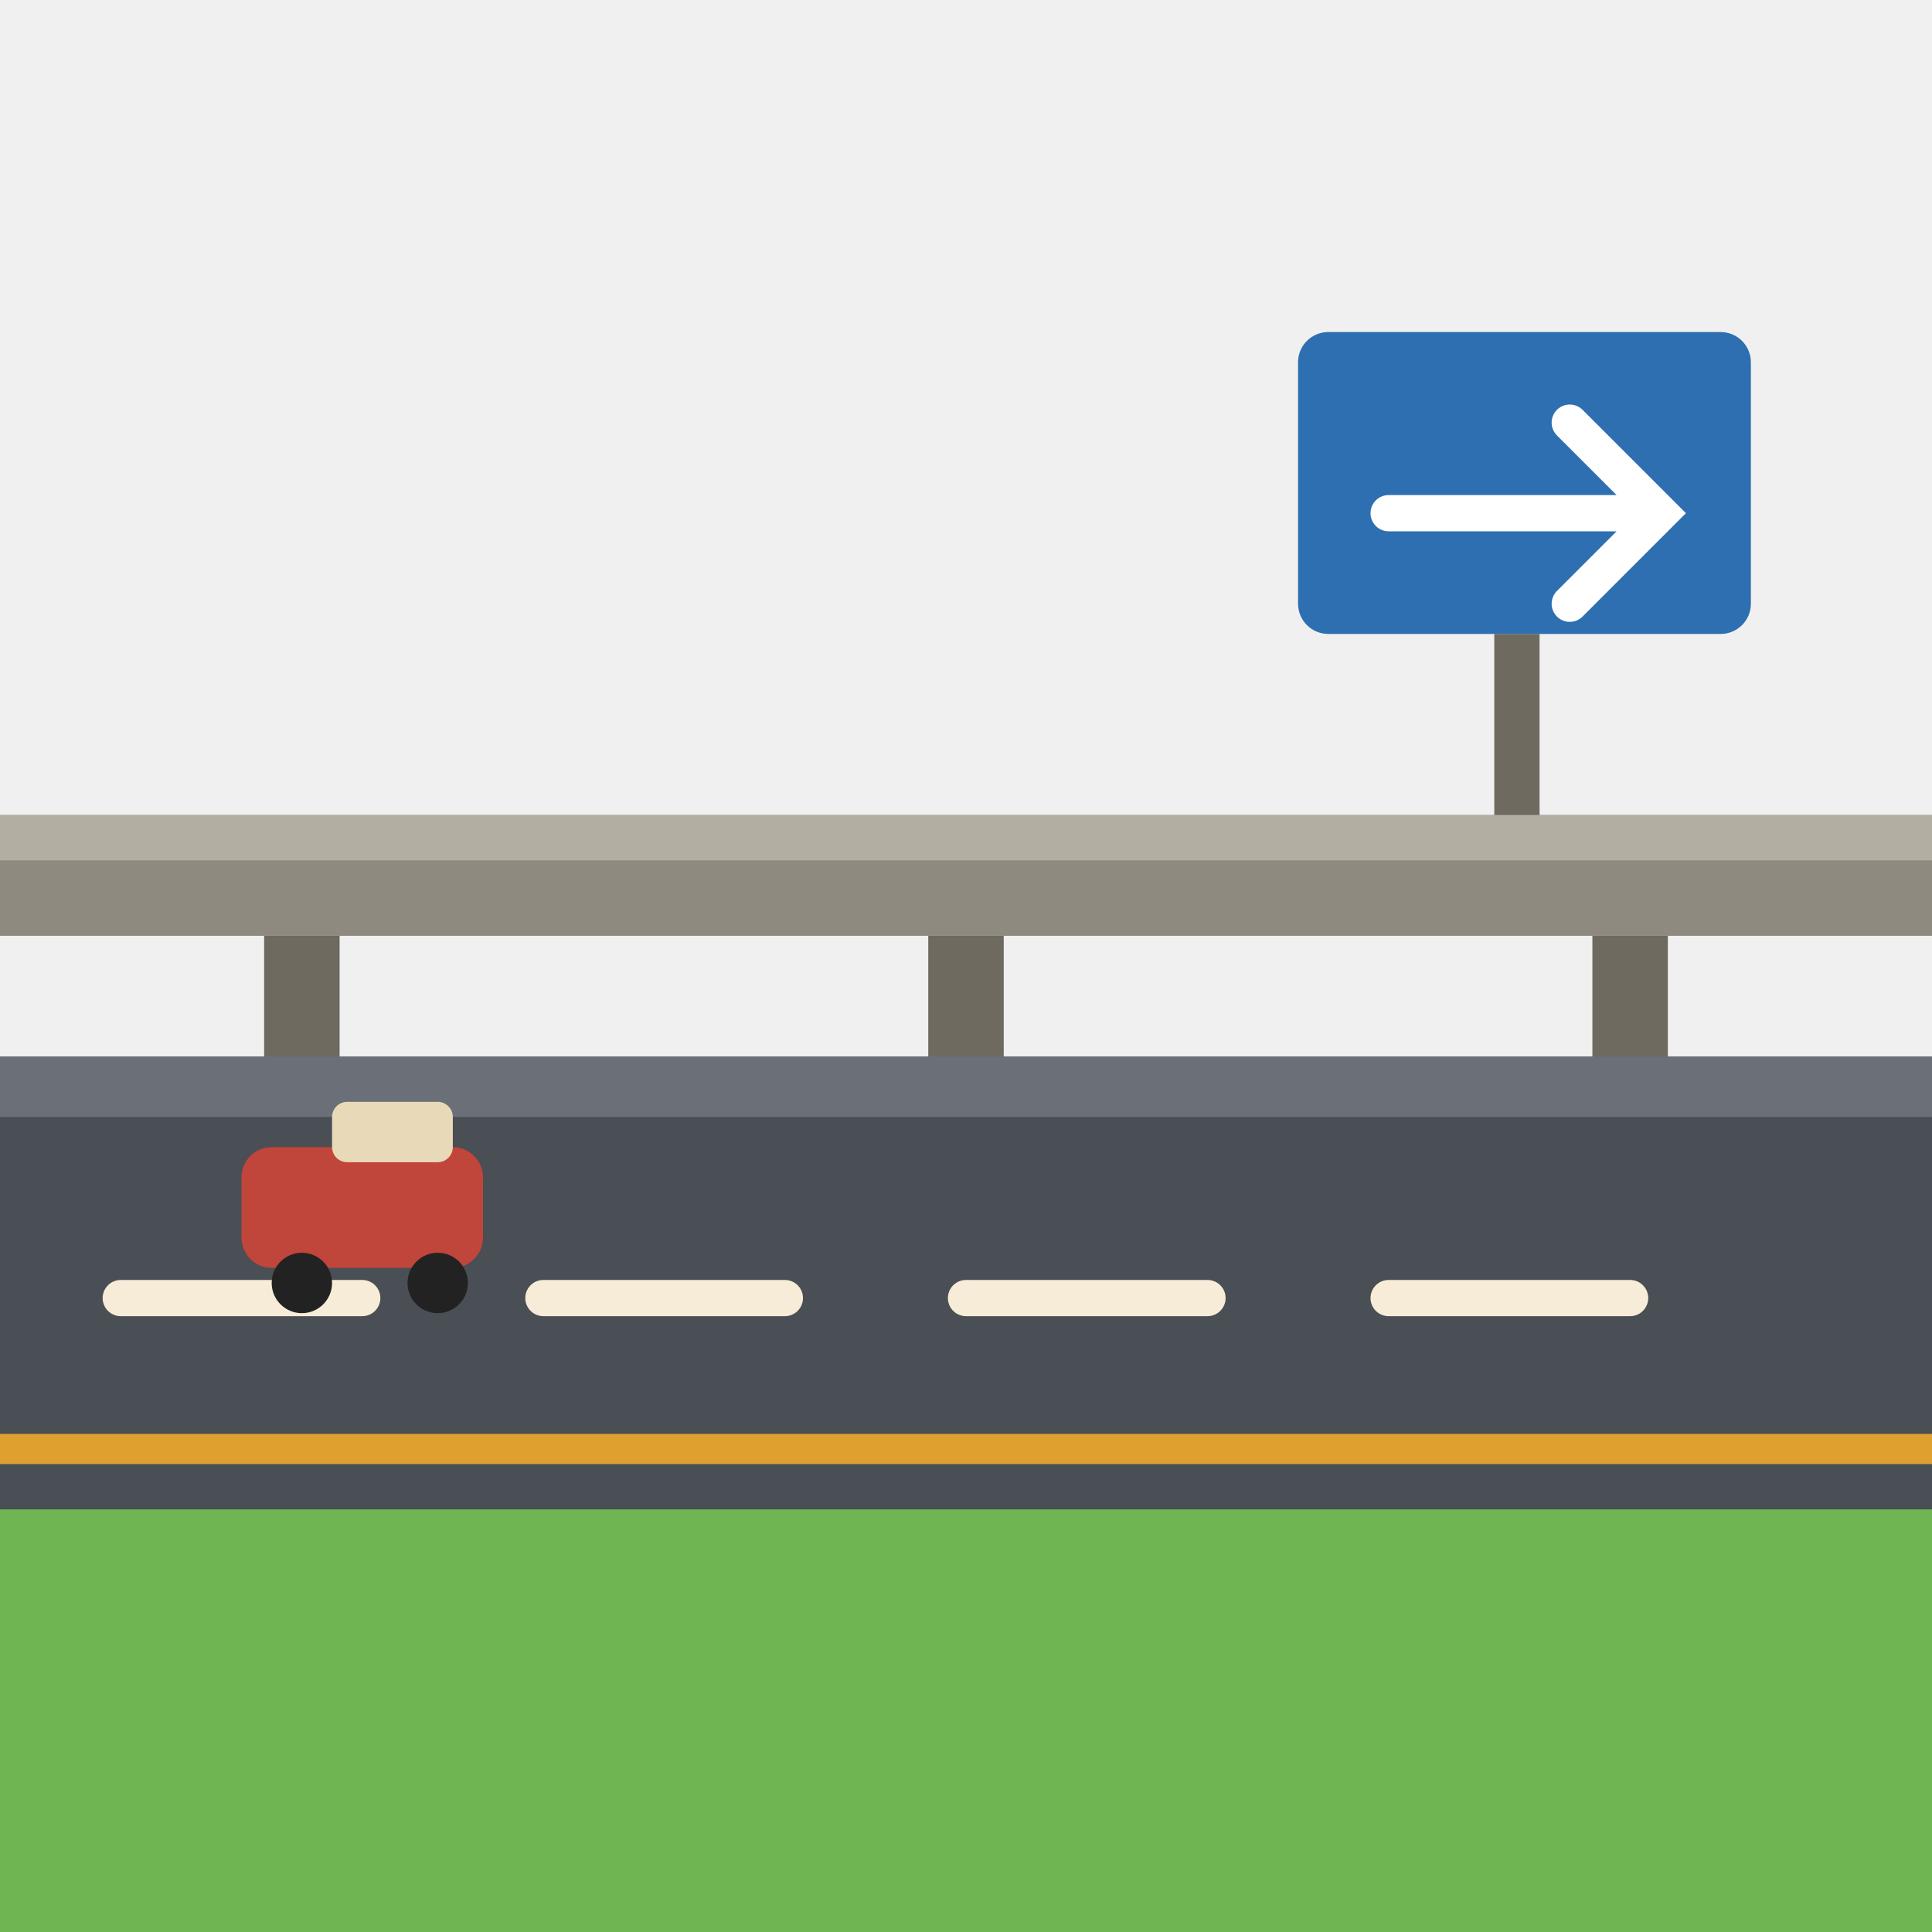
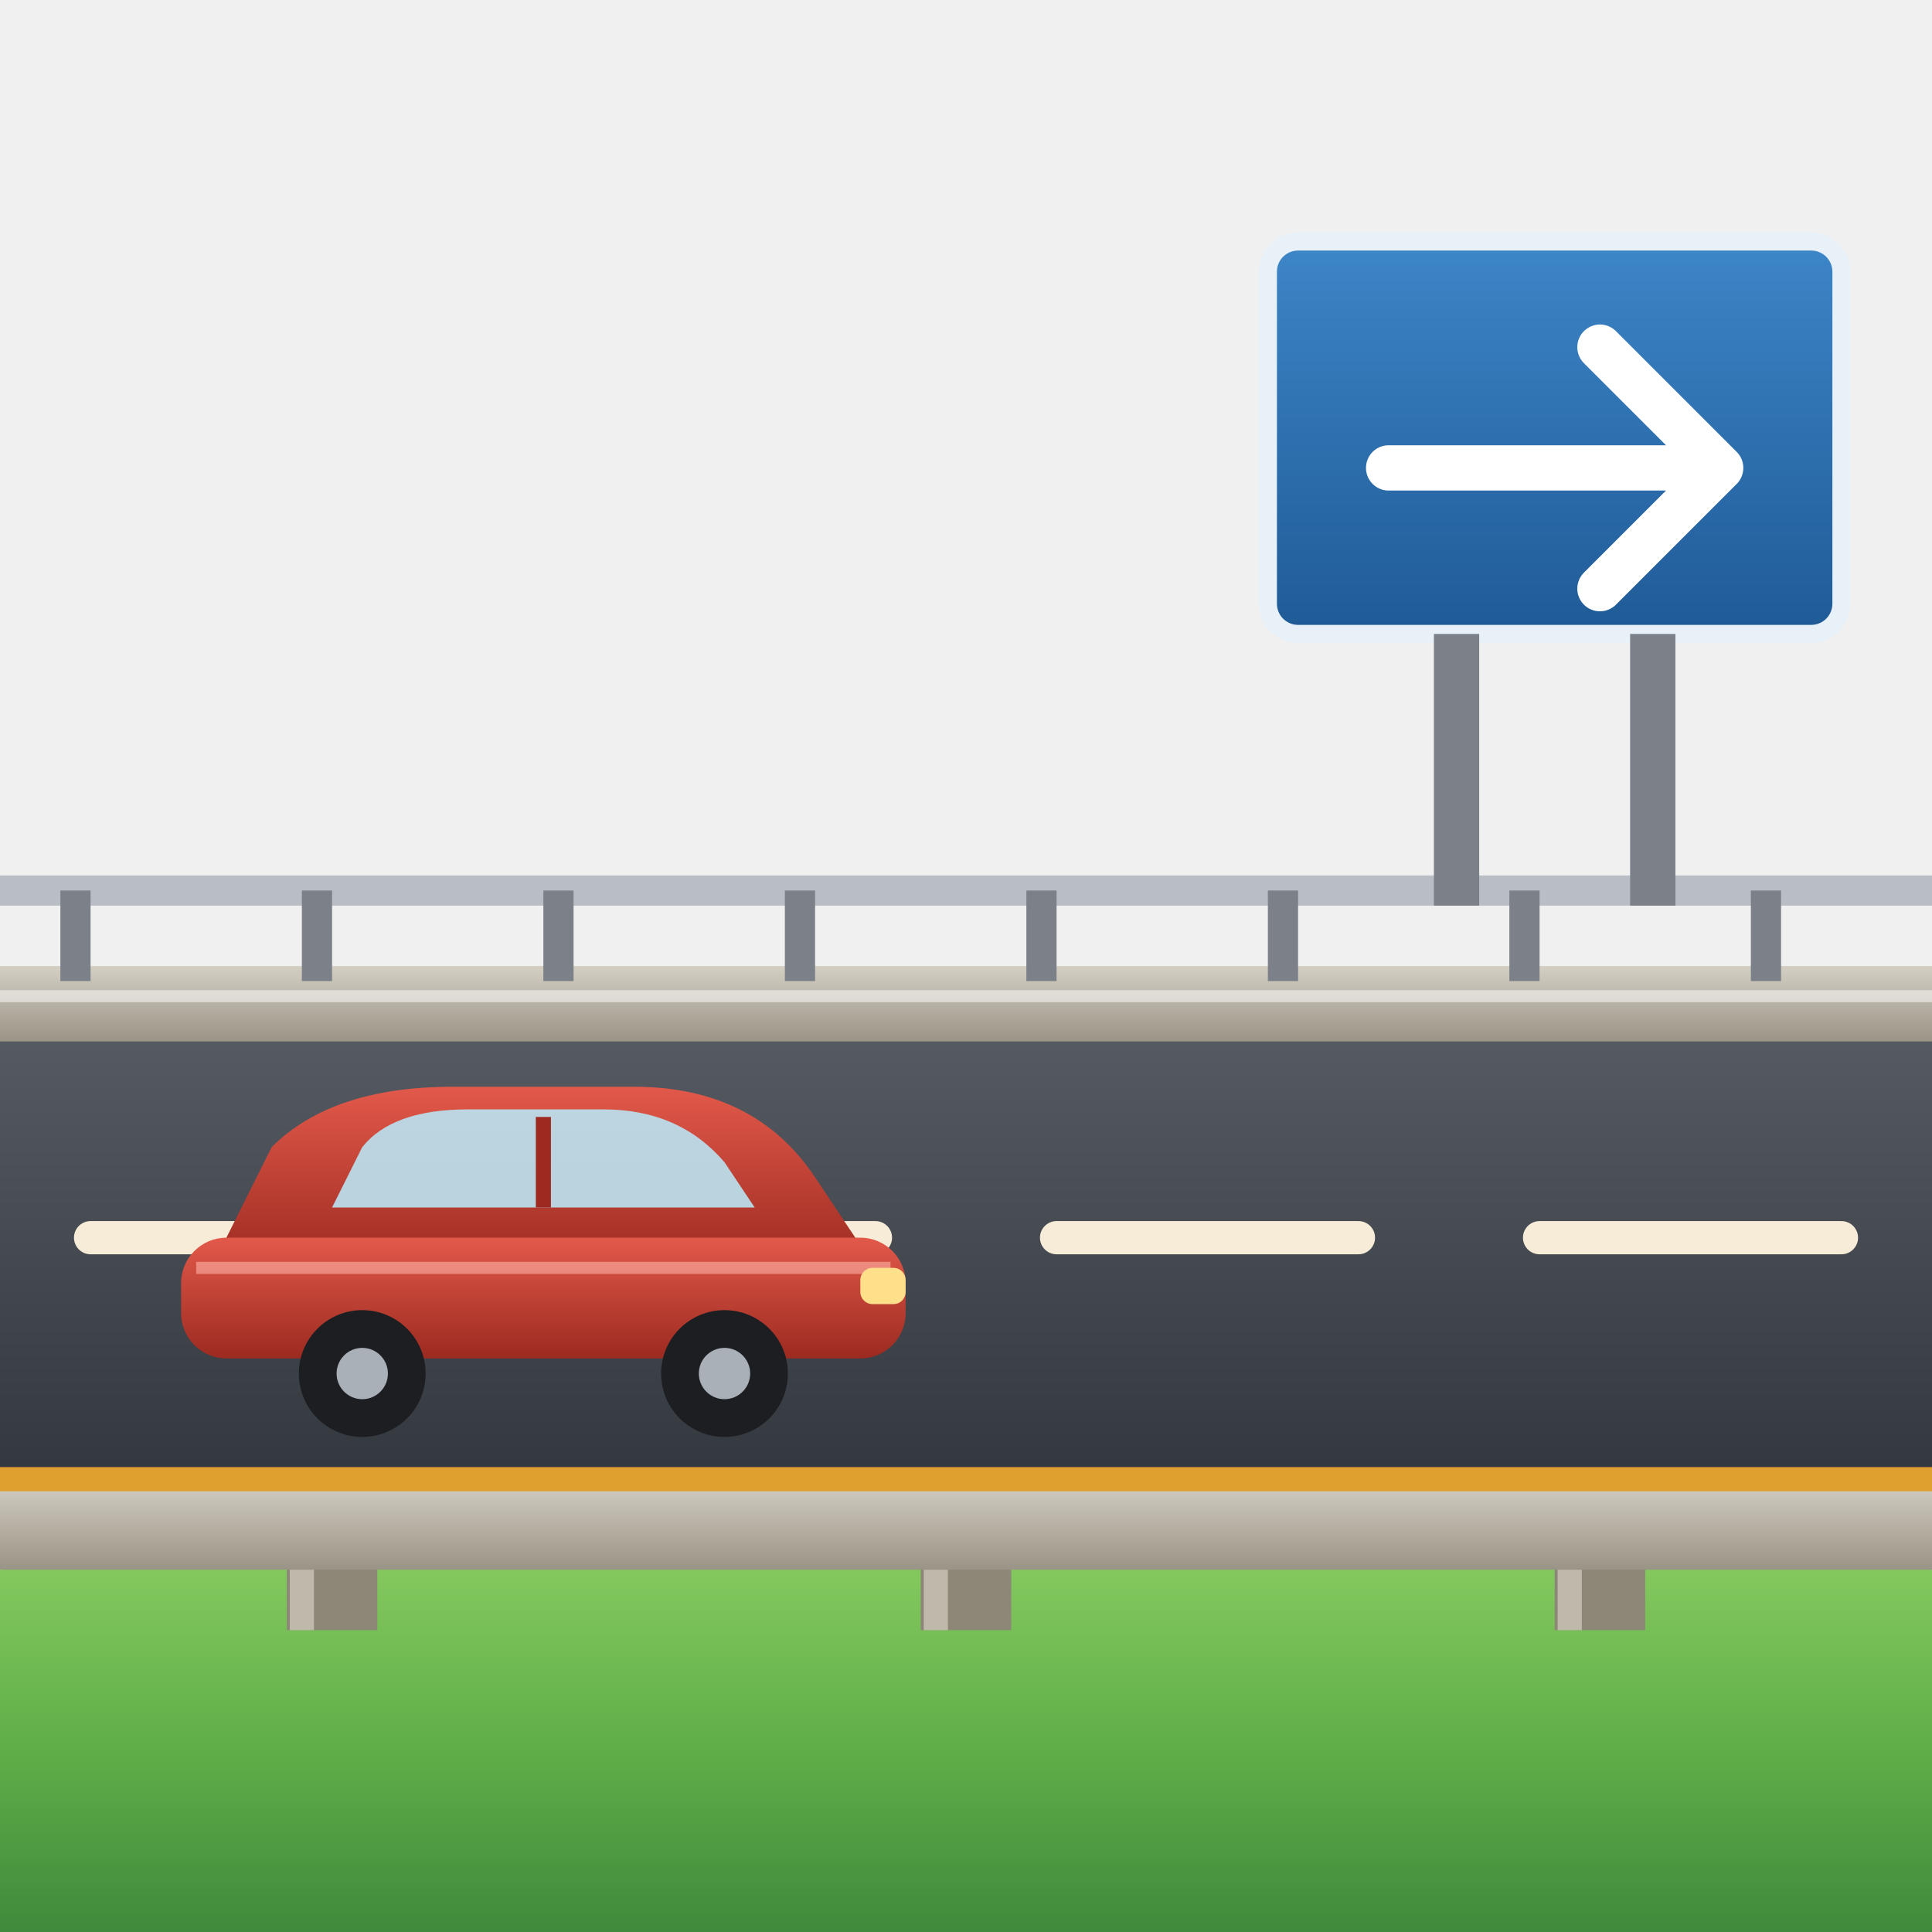
<svg xmlns="http://www.w3.org/2000/svg" viewBox="0 0 128 128" width="128" height="128">
-   <ellipse cx="64" cy="116" rx="46" ry="7" fill="#062c3b" opacity=".22" />
-   <path d="M0 96H128V128H0Z" fill="#6fb552" />
-   <path d="M0 70L128 70 128 100 0 100Z" fill="#4a4e55" />
-   <path d="M0 70H128V74H0Z" fill="#6b6f77" />
-   <path d="M8 86H24M36 86H52M64 86H80M92 86H108" stroke="#f6ecd7" stroke-width="2.4" stroke-linecap="round" />
-   <path d="M0 96H128" stroke="#e0a030" stroke-width="2" />
-   <path d="M0 54H128V62H0Z" fill="#8f8a80" />
-   <path d="M0 54H128V57H0Z" fill="#b3aea2" />
-   <path d="M20 62V70M64 62V70M108 62V70" stroke="#6f6a60" stroke-width="5" />
-   <rect x="86" y="22" width="30" height="20" rx="2" fill="#2d6fb0" />
-   <path d="M92 34H110M104 28L110 34 104 40" stroke="#fff" stroke-width="2.4" fill="none" stroke-linecap="round" />
-   <rect x="99" y="42" width="3" height="12" fill="#6f6a60" />
-   <rect x="16" y="76" width="16" height="8" rx="2" fill="#c0453a" />
-   <rect x="22" y="73" width="8" height="4" rx="1" fill="#e8d9b8" />
-   <circle cx="20" cy="85" r="2" fill="#222" />
-   <circle cx="29" cy="85" r="2" fill="#222" />
+   <defs>
+     <radialGradient id="sh" cx="0.5" cy="0.5" r="0.5">
+       <stop offset="0" stop-color="#062c3b" stop-opacity="0.38" />
+       <stop offset="1" stop-color="#062c3b" stop-opacity="0" />
+     </radialGradient>
+     <linearGradient id="gr" x1="0" y1="0" x2="0" y2="1">
+       <stop offset="0" stop-color="#8ccf63" />
+       <stop offset="0.55" stop-color="#5fae48" />
+       <stop offset="1" stop-color="#3f8a3c" />
+     </linearGradient>
+     <linearGradient id="gr2" x1="0" y1="0" x2="0" y2="1">
+       <stop offset="0" stop-color="#7cc65a" />
+       <stop offset="1" stop-color="#4a9a3f" />
+     </linearGradient>
+     <linearGradient id="wood" x1="0" y1="0" x2="1" y2="0">
+       <stop offset="0" stop-color="#a9794a" />
+       <stop offset="0.5" stop-color="#7d5230" />
+       <stop offset="1" stop-color="#4f3119" />
+     </linearGradient>
+     <linearGradient id="trunk" x1="0" y1="0" x2="1" y2="0">
+       <stop offset="0" stop-color="#a88457" />
+       <stop offset="0.45" stop-color="#7a5a38" />
+       <stop offset="1" stop-color="#4a3320" />
+     </linearGradient>
+     <linearGradient id="asp" x1="0" y1="0" x2="0" y2="1">
+       <stop offset="0" stop-color="#5b6068" />
+       <stop offset="1" stop-color="#33373e" />
+     </linearGradient>
+     <linearGradient id="con" x1="0" y1="0" x2="0" y2="1">
+       <stop offset="0" stop-color="#d4cfc3" />
+       <stop offset="1" stop-color="#9a9487" />
+     </linearGradient>
+     <linearGradient id="car" x1="0" y1="0" x2="0" y2="1">
+       <stop offset="0" stop-color="#e2594a" />
+       <stop offset="1" stop-color="#9c2a20" />
+     </linearGradient>
+     <linearGradient id="sign" x1="0" y1="0" x2="0" y2="1">
+       <stop offset="0" stop-color="#3d86c8" />
+       <stop offset="1" stop-color="#1f5a96" />
+     </linearGradient>
+   </defs>
+   <ellipse cx="64" cy="118" rx="58" ry="9" fill="url(#sh)" />
+   <path d="M0 104Q64 98 128 104V128H0Z" fill="url(#gr)" />
+   <path d="M22 70V108" stroke="#8d8777" stroke-width="6" />
+   <path d="M20 70V108" stroke="#d4cfc3" stroke-width="1.6" opacity=".7" />
+   <path d="M64 70V108" stroke="#8d8777" stroke-width="6" />
+   <path d="M62 70V108" stroke="#d4cfc3" stroke-width="1.6" opacity=".7" />
+   <path d="M106 70V108" stroke="#8d8777" stroke-width="6" />
+   <path d="M104 70V108" stroke="#d4cfc3" stroke-width="1.6" opacity=".7" />
+   <path d="M0 64H128V98H0Z" fill="url(#asp)" />
+   <path d="M0 64H128V69H0Z" fill="url(#con)" />
+   <path d="M0 98H128V104H0Z" fill="url(#con)" />
+   <path d="M0 98H128" stroke="#e0a030" stroke-width="1.6" />
+   <path d="M6 82H26M38 82H58M70 82H90M102 82H122" stroke="#f6ecd7" stroke-width="2.2" stroke-linecap="round" />
+   <path d="M0 66H128" stroke="#fff" stroke-width=".8" opacity=".5" />
+   <path d="M0 59H128" stroke="#b9bdc4" stroke-width="2" />
+   <rect x="4" y="59" width="2" height="6" fill="#7b8089" />
+   <rect x="20" y="59" width="2" height="6" fill="#7b8089" />
+   <rect x="36" y="59" width="2" height="6" fill="#7b8089" />
+   <rect x="52" y="59" width="2" height="6" fill="#7b8089" />
+   <rect x="68" y="59" width="2" height="6" fill="#7b8089" />
+   <rect x="84" y="59" width="2" height="6" fill="#7b8089" />
+   <rect x="100" y="59" width="2" height="6" fill="#7b8089" />
+   <rect x="116" y="59" width="2" height="6" fill="#7b8089" />
+   <rect x="84" y="16" width="38" height="26" rx="2" fill="url(#sign)" stroke="#e9f1f8" stroke-width="1.2" />
+   <path d="M92 31H114M106 23L114 31 106 39" stroke="#fff" stroke-width="3" fill="none" stroke-linecap="round" stroke-linejoin="round" />
+   <rect x="95" y="42" width="3" height="18" fill="#7b8089" />
+   <rect x="108" y="42" width="3" height="18" fill="#7b8089" />
+   <path d="M14 84L18 76Q22 72 30 72H42Q50 72 54 78L58 84Z" fill="url(#car)" />
+   <path d="M24 76Q26 73.5 31 73.5H40Q45 73.5 48 77L50 80H22Z" fill="#b9e3f2" opacity=".9" />
+   <path d="M36 74V80" stroke="#9c2a20" stroke-width="1" />
+   <rect x="12" y="82" width="48" height="8" rx="3" fill="url(#car)" />
+   <path d="M13 84H59" stroke="#ffb3a6" stroke-width=".8" opacity=".6" />
+   <circle cx="24" cy="91" r="4.2" fill="#1c1e22" />
+   <circle cx="24" cy="91" r="1.7" fill="#aab0b8" />
+   <circle cx="48" cy="91" r="4.2" fill="#1c1e22" />
+   <circle cx="48" cy="91" r="1.7" fill="#aab0b8" />
+   <rect x="57" y="84" width="3" height="2.4" rx=".8" fill="#ffe08a" />
</svg>
